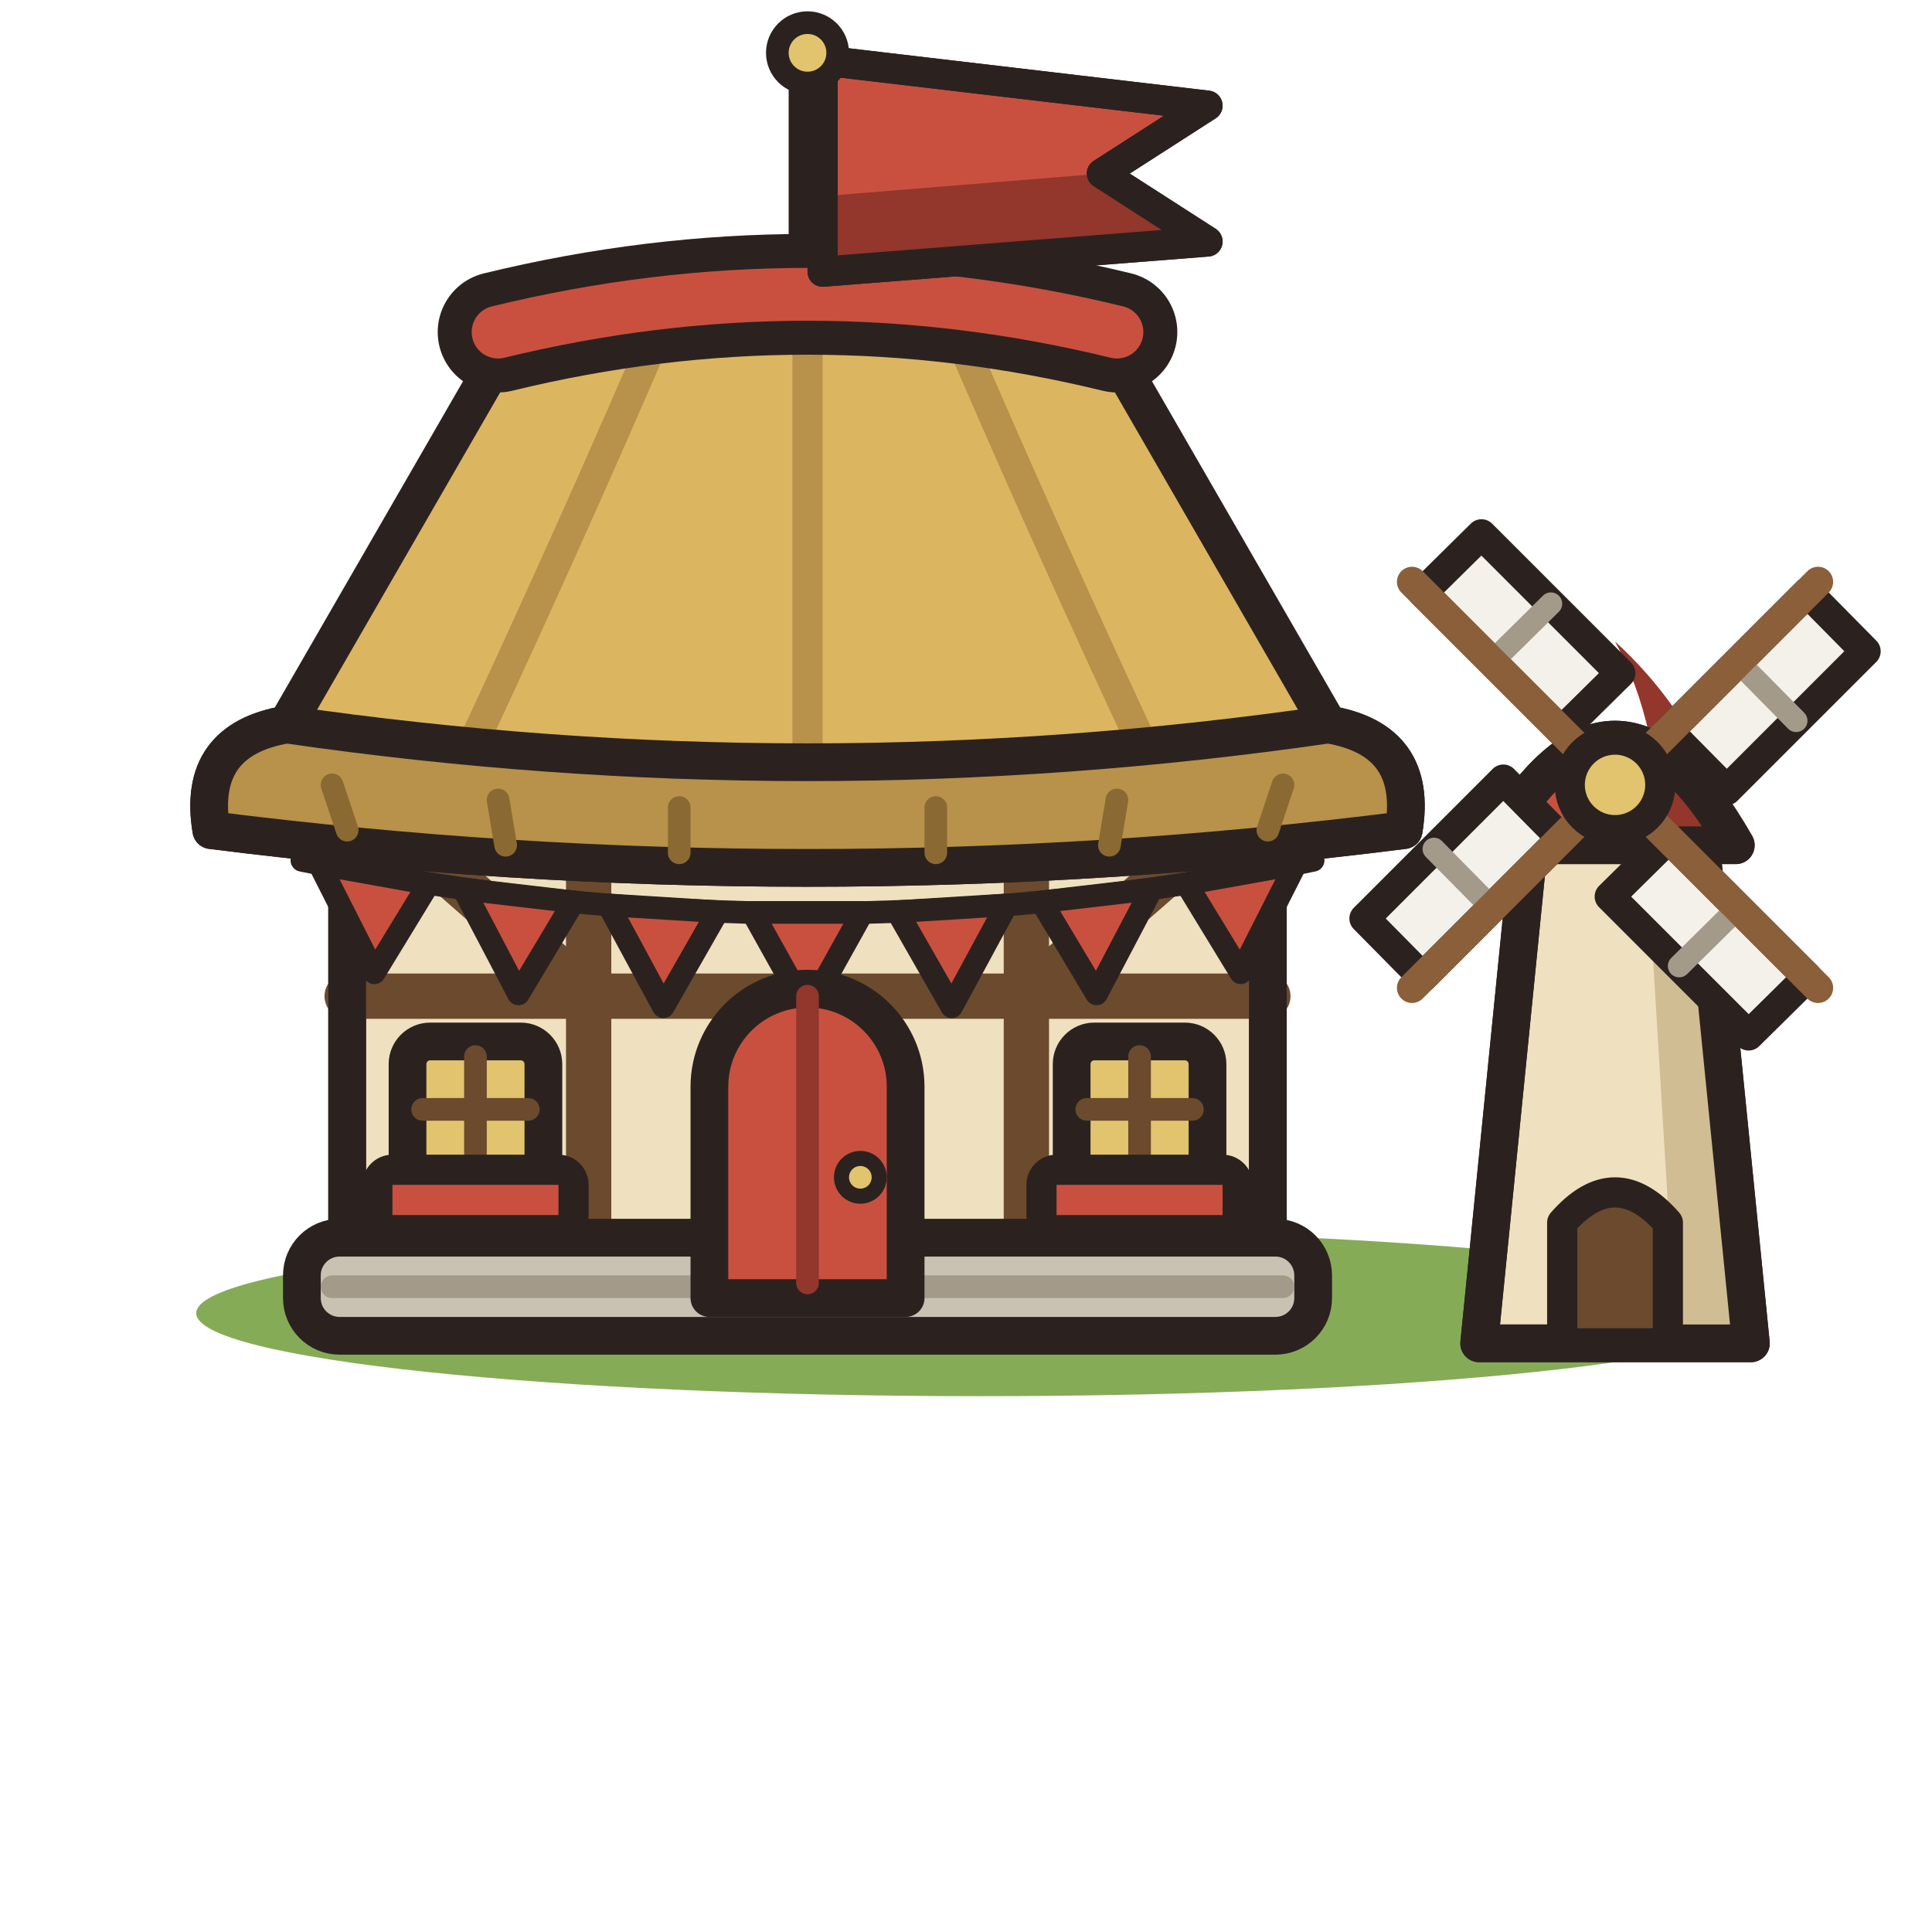
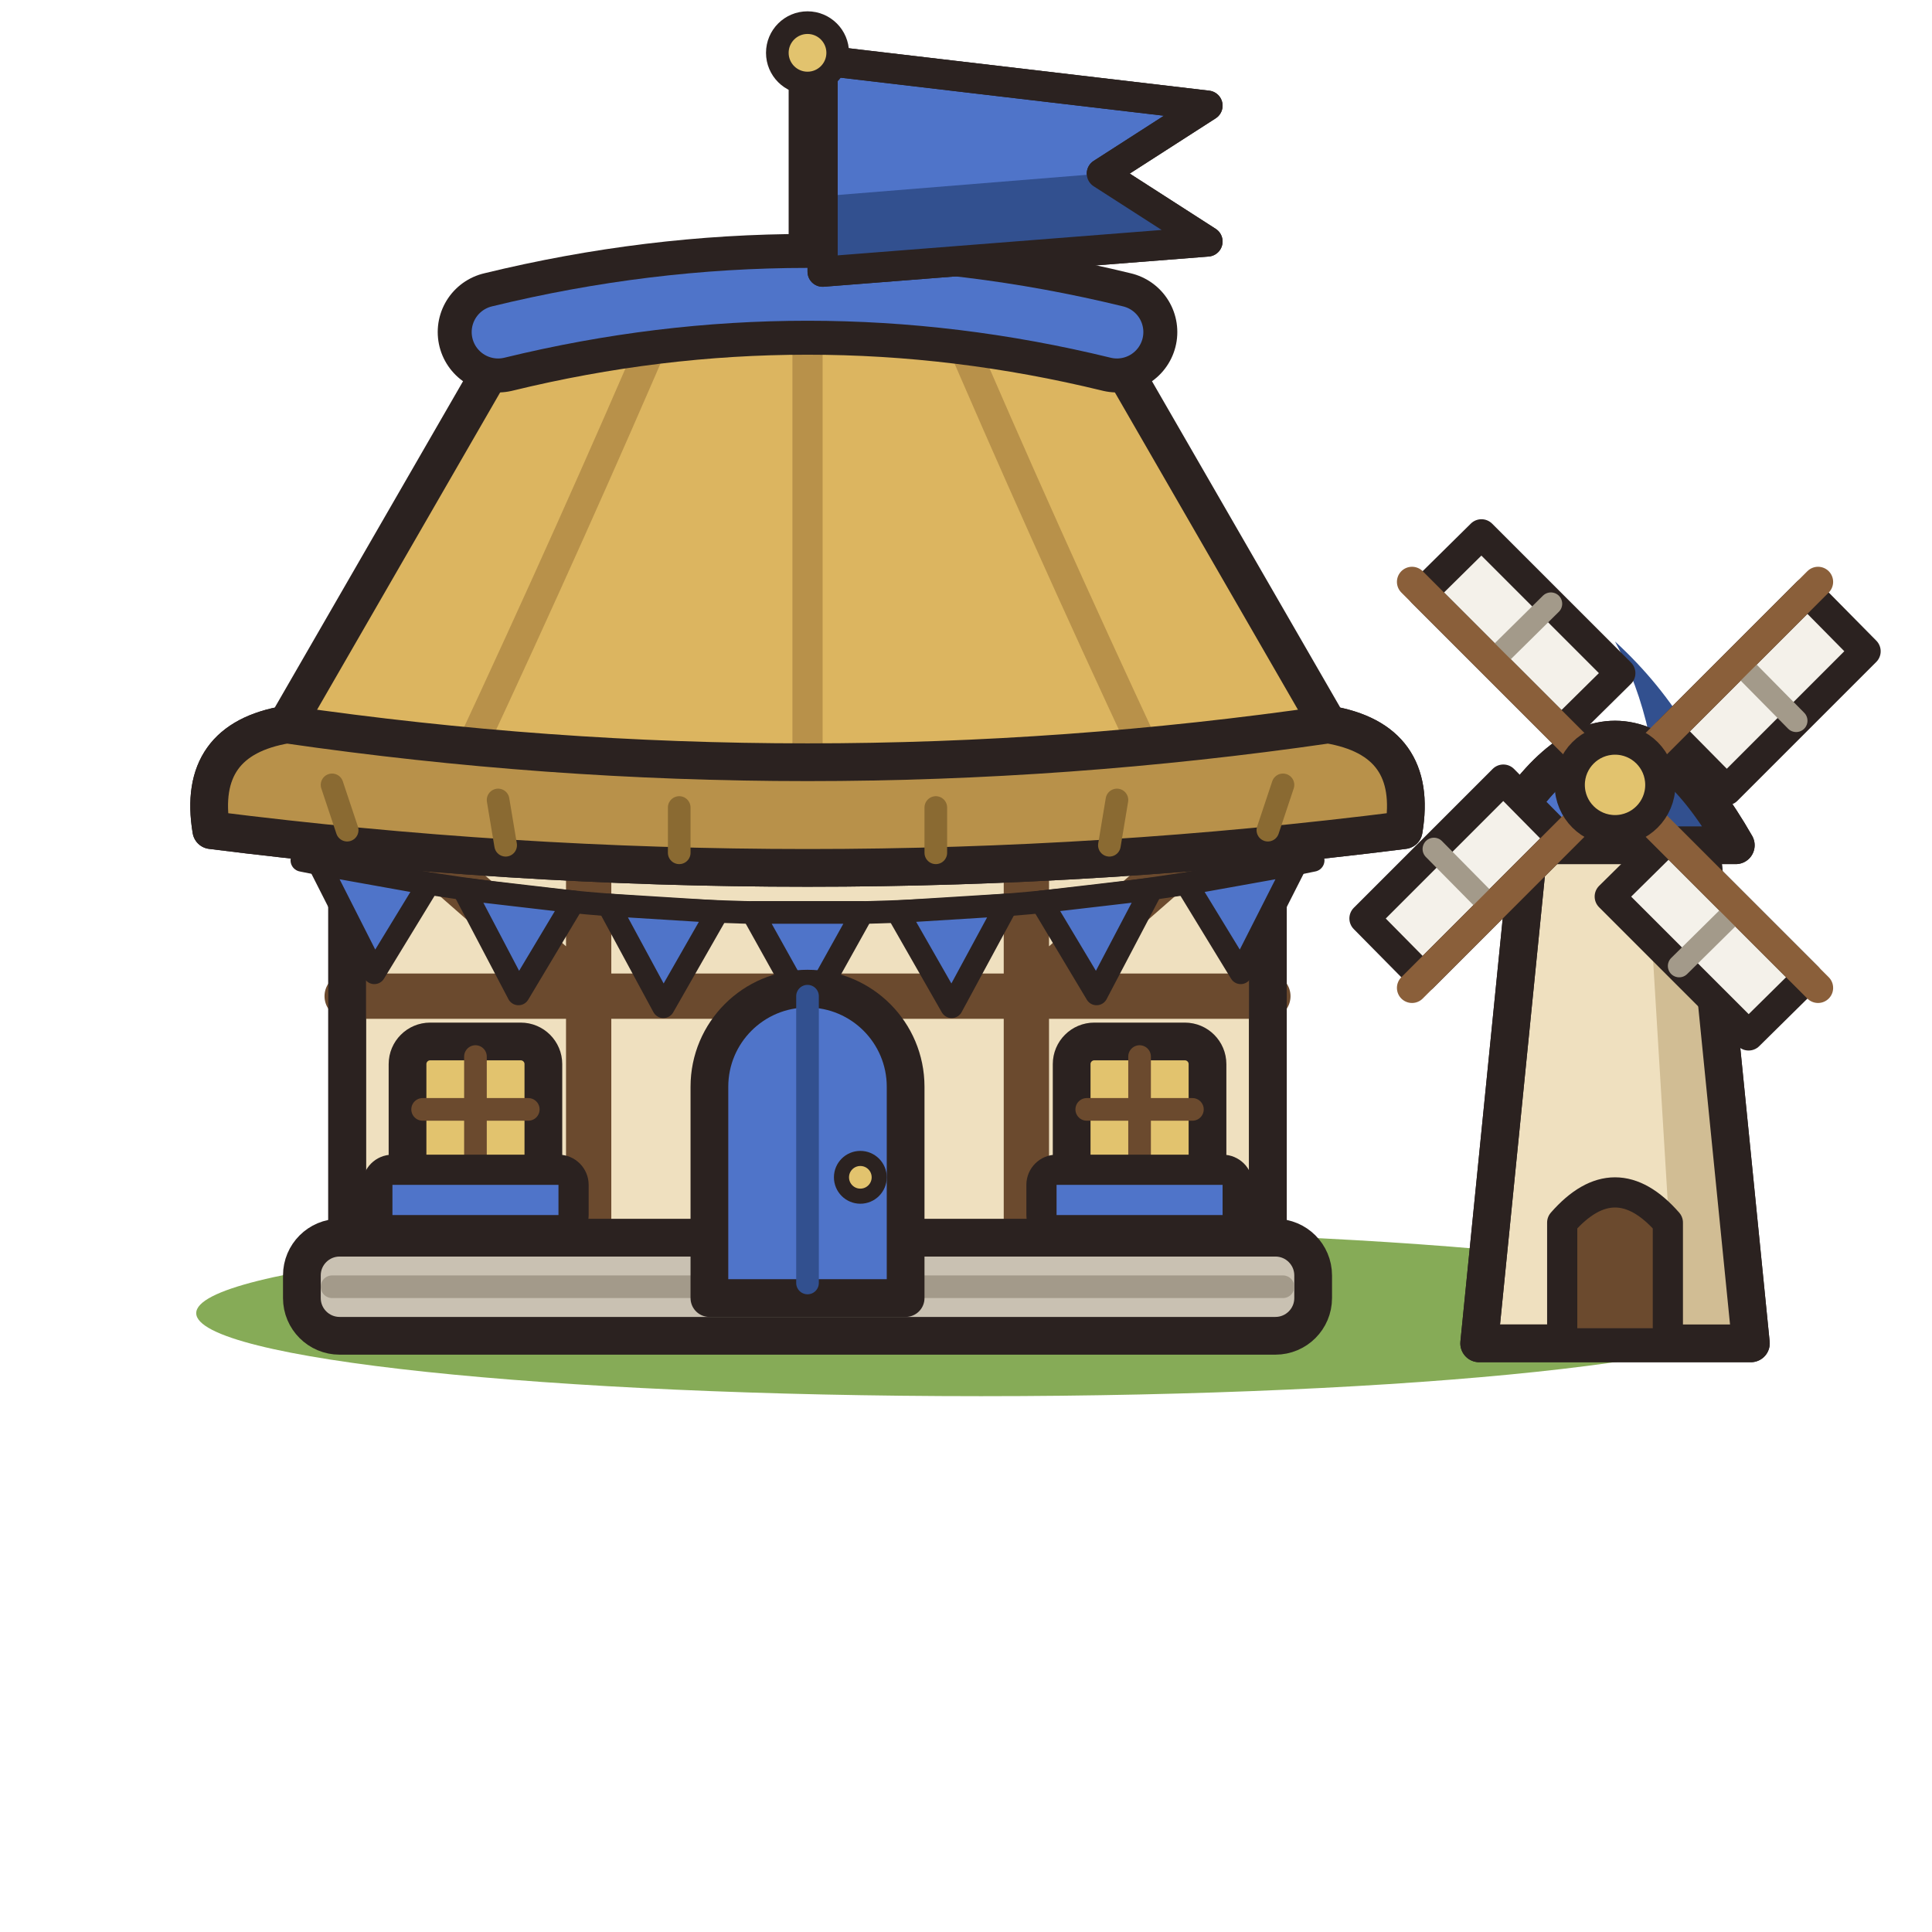
<svg xmlns="http://www.w3.org/2000/svg" viewBox="0 0 256 256" width="256" height="256">
  <ellipse cx="130" cy="174" rx="104" ry="11" fill="#86ab57" />
  <g stroke="#2b2220" stroke-width="5" stroke-linejoin="round" stroke-linecap="round">
    <path d="M196 178 L203 108 L225 108 L232 178 Z" fill="#efe0bf" />
    <path d="M218 110 L224 110 L231 176 L222 176 Z" fill="#d1bd94" stroke="none" />
    <path d="M196 178 L203 108 L225 108 L232 178 Z" fill="none" />
    <path d="M207 178 L207 162 Q214 154 221 162 L221 178 Z" fill="#6b4a2e" stroke-width="4" />
-     <path d="M198 112 Q214 84 230 112 Z" fill="#c9503f" />
-     <path d="M214 85 Q226 96 230 112 L220 112 Q220 96 214 85 Z" fill="#93362b" stroke="none" />
+     <path d="M198 112 Q214 84 230 112 Z" fill="#4f74c9" />
+     <path d="M214 85 Q226 96 230 112 L220 112 Q220 96 214 85 Z" fill="#32508f" stroke="none" />
    <path d="M198 112 Q214 84 230 112 Z" fill="none" />
    <g fill="#f4f1ea" stroke-width="4">
      <path d="M221.1 111.1 L239.5 129.5 L231.7 137.2 L213.3 118.8 Z" />
      <path d="M206.9 111.1 L188.5 129.5 L180.8 121.7 L199.2 103.3 Z" />
      <path d="M206.9 96.9 L188.5 78.5 L196.3 70.8 L214.7 89.2 Z" />
      <path d="M221.1 96.9 L239.5 78.5 L247.2 86.3 L228.8 104.7 Z" />
    </g>
    <path d="M230.3 120.3 L222.5 128 M197.7 120.3 L190 112.5 M197.7 87.7 L205.5 80 M230.3 87.7 L238 95.5" fill="none" stroke="#a39a8a" stroke-width="3" />
    <path d="M240.9 130.9 L187.1 77.1 M187.1 130.9 L240.9 77.1" fill="none" stroke="#8a5f3a" stroke-width="4" />
    <circle cx="214" cy="104" r="6" fill="#e2c36e" stroke-width="4" />
    <rect x="46" y="98" width="122" height="74" fill="#efe0bf" />
    <path d="M48.5 106 L165.5 106 L165.5 116 Q107 110 48.5 116 Z" fill="#d1bd94" stroke="none" />
    <path d="M46 132 L168 132 M78 100 L78 170 M136 100 L136 170 M46 104 L78 132 M168 104 L136 132" fill="none" stroke="#6b4a2e" stroke-width="6" />
    <rect x="46" y="98" width="122" height="74" fill="none" />
    <path d="M40 114 Q107 128 174 114" fill="none" stroke-width="3" />
-     <path d="M42.3 114.5 L56.8 117.1 L49.6 128.9 Z M61.4 117.8 L76.0 119.5 L68.7 131.7 Z M80.6 119.9 L95.1 120.8 L87.9 133.4 Z M99.7 120.9 L114.3 120.9 L107.0 134.0 Z M118.9 120.8 L133.4 119.9 L126.1 133.4 Z M138.0 119.5 L152.6 117.8 L145.3 131.7 Z M157.2 117.1 L171.7 114.5 L164.4 128.9 Z" fill="#c9503f" stroke-width="3" />
+     <path d="M42.3 114.5 L56.8 117.1 L49.6 128.9 Z M61.4 117.8 L76.0 119.5 L68.7 131.7 Z M80.6 119.9 L95.1 120.8 L87.9 133.4 Z M99.7 120.9 L114.3 120.9 L107.0 134.0 Z M118.9 120.8 L133.4 119.9 L126.1 133.4 Z M138.0 119.5 L152.6 117.8 L145.3 131.7 Z M157.2 117.1 L171.7 114.5 L164.4 128.9 Z" fill="#4f74c9" stroke-width="3" />
    <rect x="40" y="164" width="134" height="13" rx="5" fill="#c9c1b2" />
    <path d="M44 170.5 L170 170.5" stroke="#a39a8a" stroke-width="3" />
-     <path d="M94 172 L94 144 A13 13 0 0 1 120 144 L120 172 Z" fill="#c9503f" />
-     <path d="M107 132 L107 170" stroke="#93362b" stroke-width="3" />
+     <path d="M94 172 L94 144 A13 13 0 0 1 120 144 L120 172 Z" fill="#4f74c9" />
+     <path d="M107 132 L107 170" stroke="#32508f" stroke-width="3" />
    <circle cx="114" cy="156" r="2.5" fill="#e2c36e" stroke-width="2" />
    <rect x="54" y="138" width="18" height="18" rx="3" fill="#e2c36e" />
    <path d="M63 140 L63 154 M56 147 L70 147" stroke="#6b4a2e" stroke-width="3" />
    <rect x="142" y="138" width="18" height="18" rx="3" fill="#e2c36e" />
    <path d="M151 140 L151 154 M144 147 L158 147" stroke="#6b4a2e" stroke-width="3" />
-     <rect x="50" y="155" width="26" height="8" rx="2" fill="#c9503f" stroke-width="4" />
-     <rect x="138" y="155" width="26" height="8" rx="2" fill="#c9503f" stroke-width="4" />
+     <rect x="50" y="155" width="26" height="8" rx="2" fill="#4f74c9" stroke-width="4" />
+     <rect x="138" y="155" width="26" height="8" rx="2" fill="#4f74c9" stroke-width="4" />
    <path d="M28 110 Q26 98 38 96 L68 44 Q107 34 146 44 L176 96 Q188 98 186 110 Q107 120 28 110 Z" fill="#dcb560" />
    <path d="M88 42 Q76 70 62 100 M107 40 L107 106 M126 42 Q138 70 152 100" fill="none" stroke="#b8914a" stroke-width="4" />
    <path d="M38 96 Q107 106 176 96 Q188 98 186 110 Q107 120 28 110 Q26 98 38 96 Z" fill="#b8914a" />
    <path d="M44 104 L46 110 M66 106 L67 112 M90 107 L90 113 M124 107 L124 113 M148 106 L147 112 M170 104 L168 110" fill="none" stroke="#8a6a32" stroke-width="3" />
    <line x1="107" y1="40" x2="107" y2="8" />
    <path d="M66 44 Q107 34 148 44" fill="none" stroke-width="16" />
-     <path d="M66 44 Q107 34 148 44" fill="none" stroke="#c9503f" stroke-width="7" />
-     <path d="M109 8 L160 14 L146 23 L160 32 L109 36 Z" fill="#c9503f" stroke-width="4" />
-     <path d="M109 26 L146 23 L160 32 L109 36 Z" fill="#93362b" stroke="none" />
+     <path d="M66 44 Q107 34 148 44" fill="none" stroke="#4f74c9" stroke-width="7" />
+     <path d="M109 8 L160 14 L146 23 L160 32 L109 36 Z" fill="#4f74c9" stroke-width="4" />
+     <path d="M109 26 L146 23 L160 32 L109 36 Z" fill="#32508f" stroke="none" />
    <path d="M109 8 L160 14 L146 23 L160 32 L109 36 Z" fill="none" stroke-width="4" />
    <circle cx="107" cy="7" r="4" fill="#e2c36e" stroke-width="3" />
  </g>
</svg>
